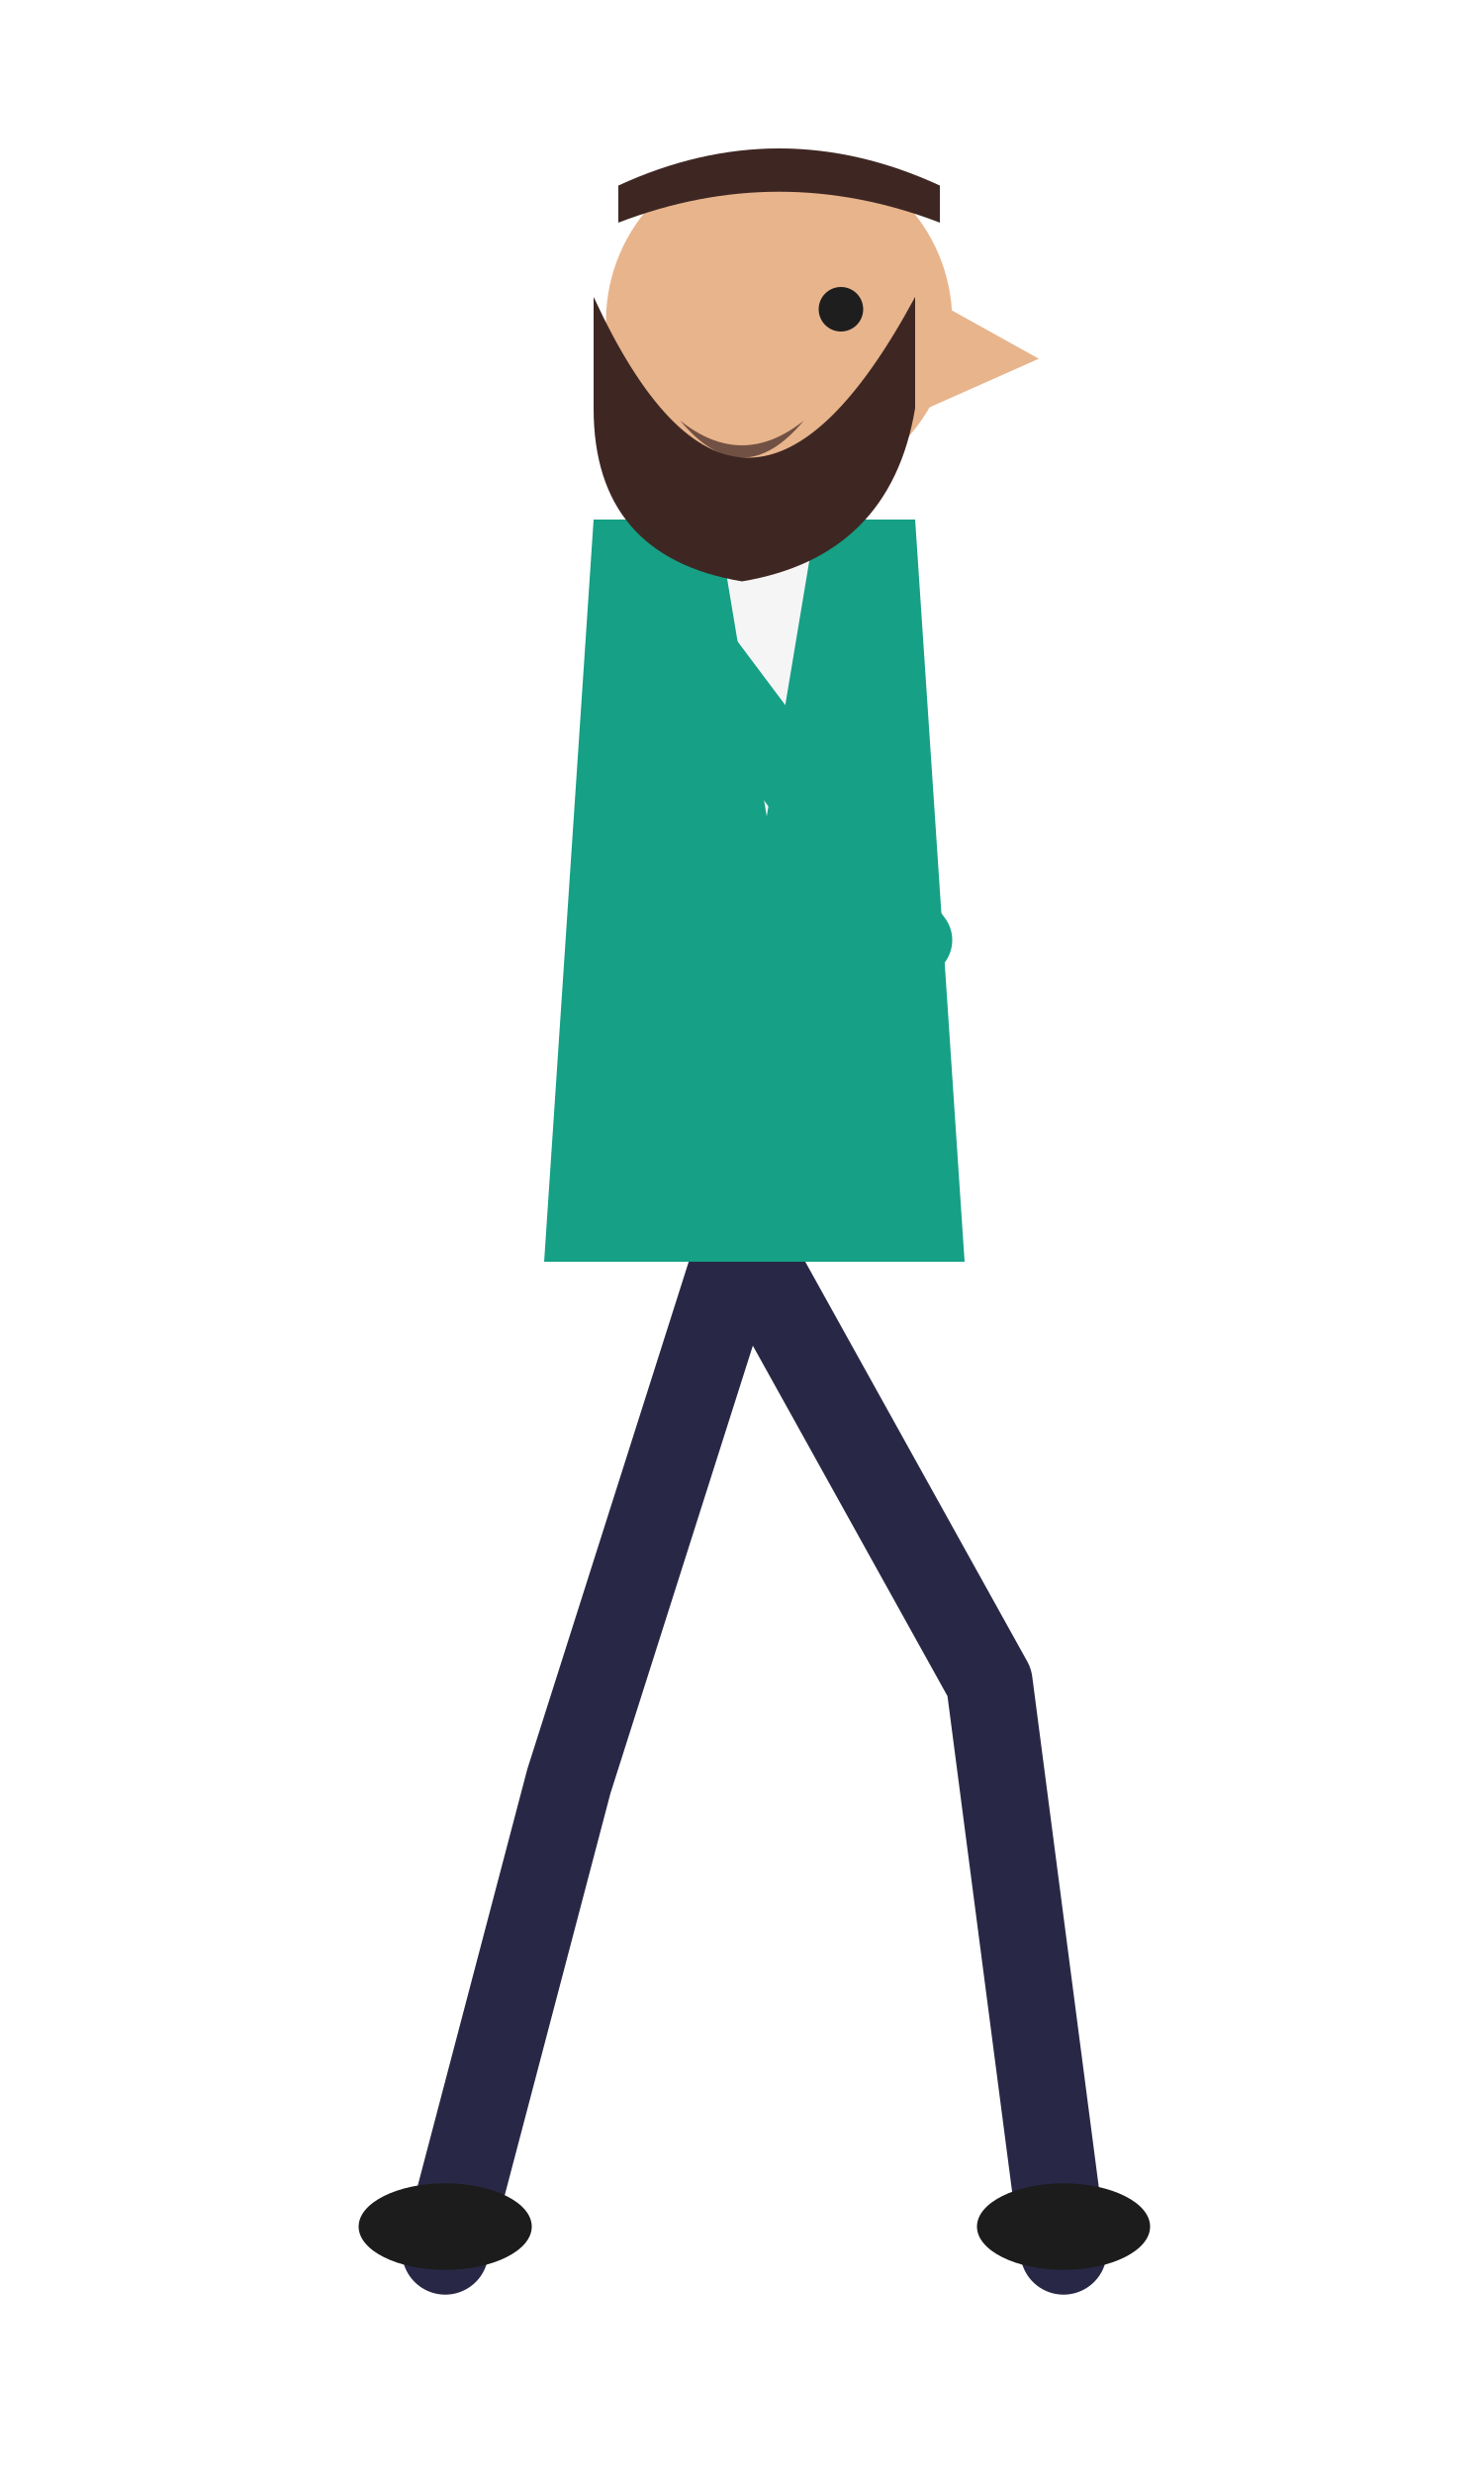
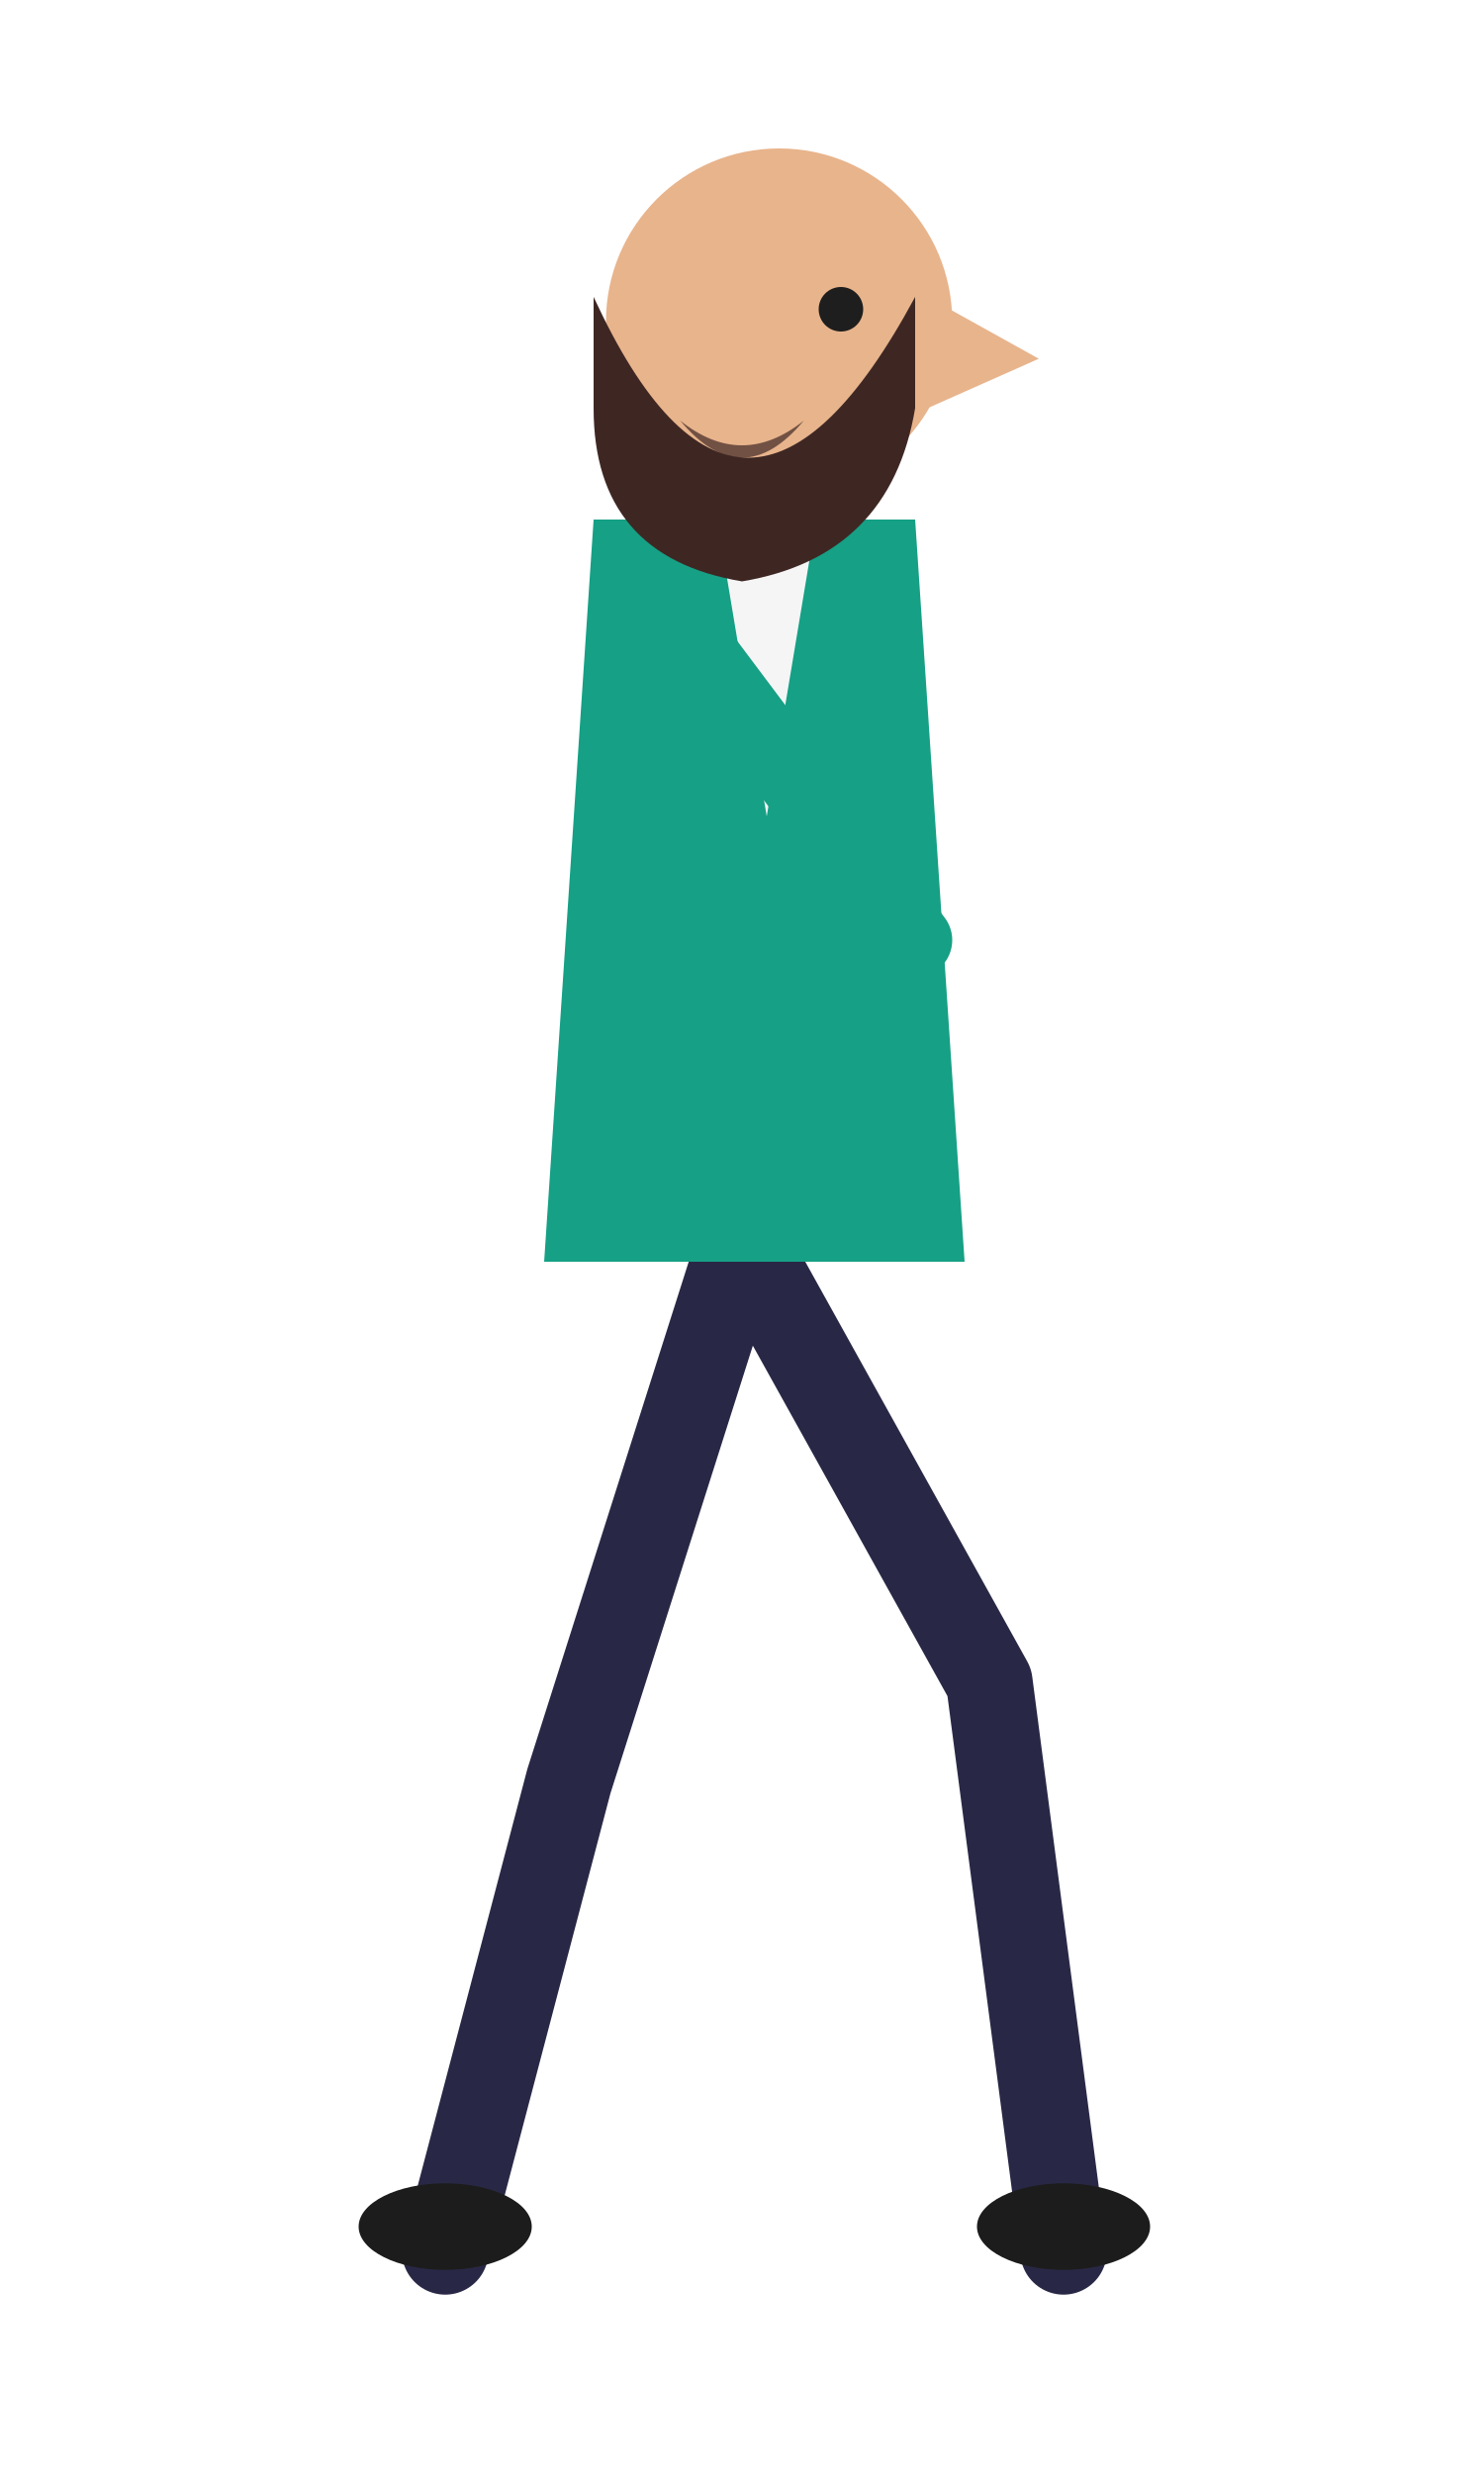
<svg xmlns="http://www.w3.org/2000/svg" viewBox="0 0 120 200" width="120" height="200">
  <g stroke="#282846" stroke-width="7" stroke-linecap="round" fill="none" stroke-linejoin="round">
    <path d="M60 100 L80 136 L86 182 M60 100 L46 144 L36 182" />
  </g>
  <ellipse cx="86" cy="180" rx="7" ry="3.5" fill="#1c1c1c" />
  <ellipse cx="36" cy="180" rx="7" ry="3.5" fill="#1c1c1c" />
  <path d="M48 42 L74 42 L78 102 L44 102 Z" fill="#16a085" />
  <path d="M58 42 L66 42 L62 66 Z" fill="#f5f5f5" />
  <g stroke="#16a085" stroke-width="6" stroke-linecap="round" fill="none">
    <path d="M56 52 L74 76" />
  </g>
  <circle cx="63" cy="26" r="14" fill="#e8b48c" />
  <path d="M75 24 L84 29 L75 33 Z" fill="#e8b48c" />
-   <path d="M50 15 Q63 9 76 15 L76 18 Q63 13 50 18 Z" fill="#3e2723" />
+   <path d="" fill="#3e2723" />
  <circle cx="68" cy="25" r="1.8" fill="#1e1e1e" />
  <path d="M48 24 Q60 50 74 24 L74 33 Q72 45 60 47 Q48 45 48 33 Z" fill="#3e2723" />
  <path d="M55 34 Q60 38 65 34 Q60 40 55 34 Z" fill="#3e2723" opacity="0.7" />
</svg>
